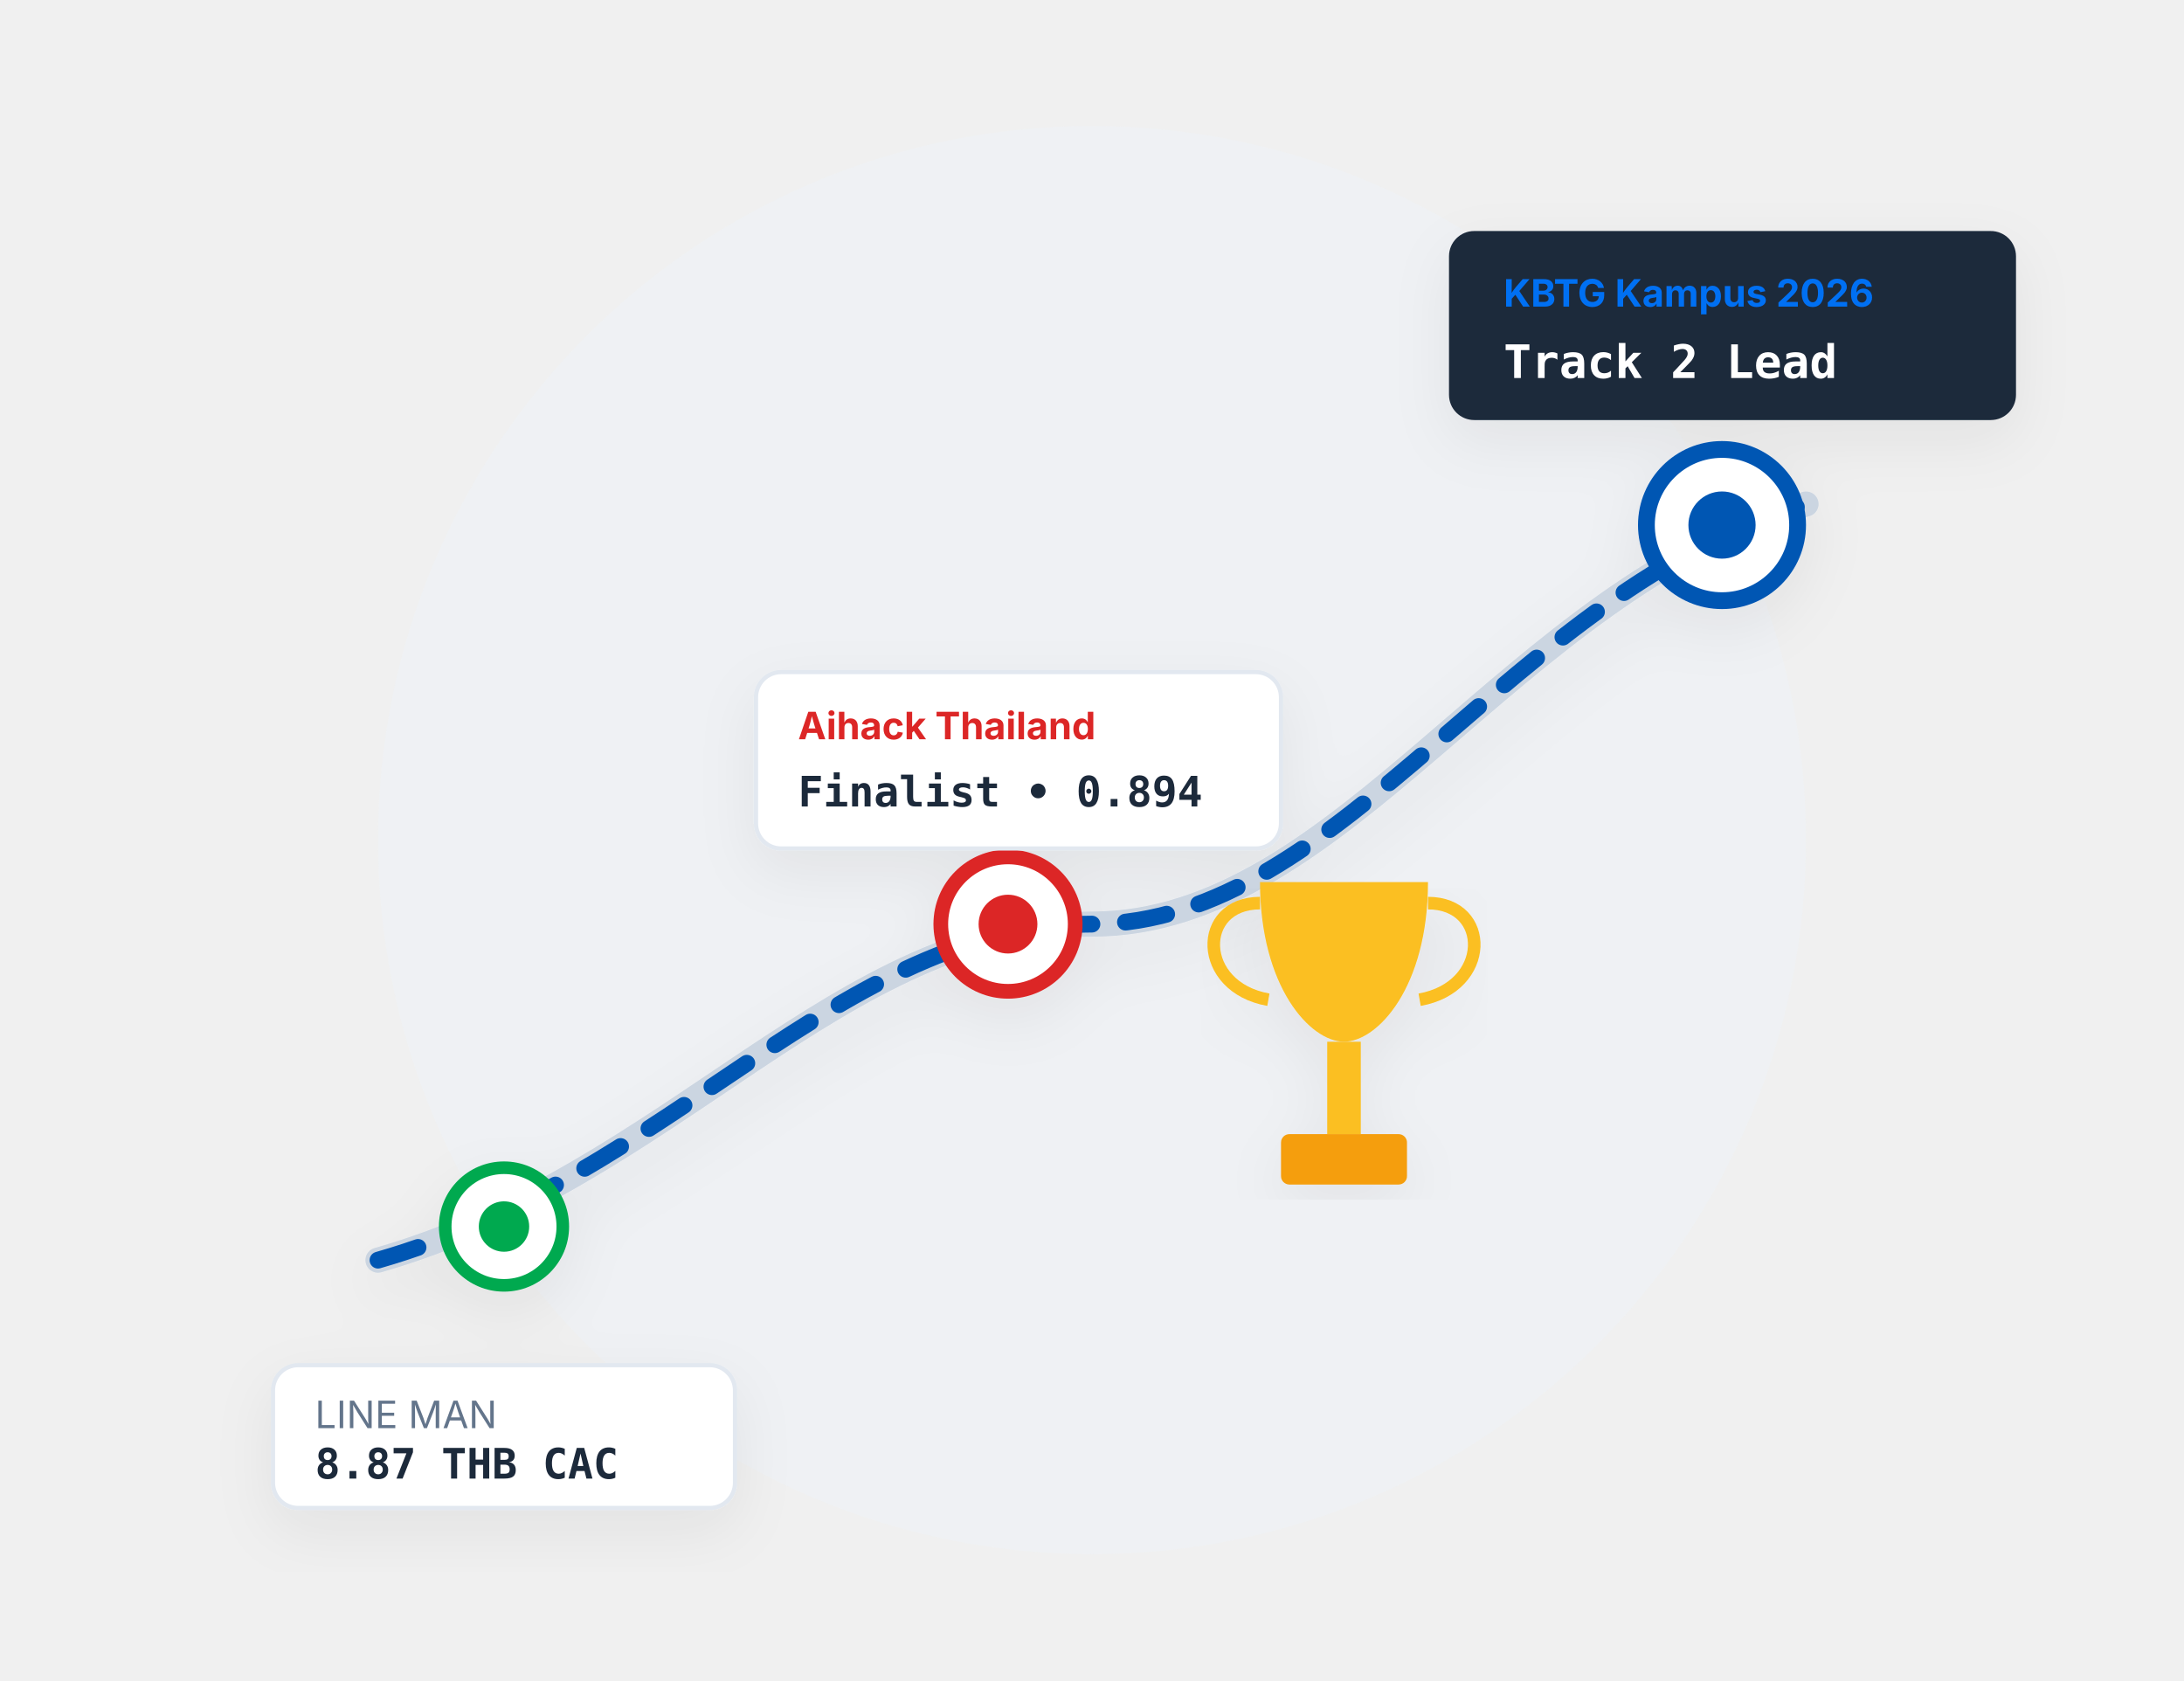
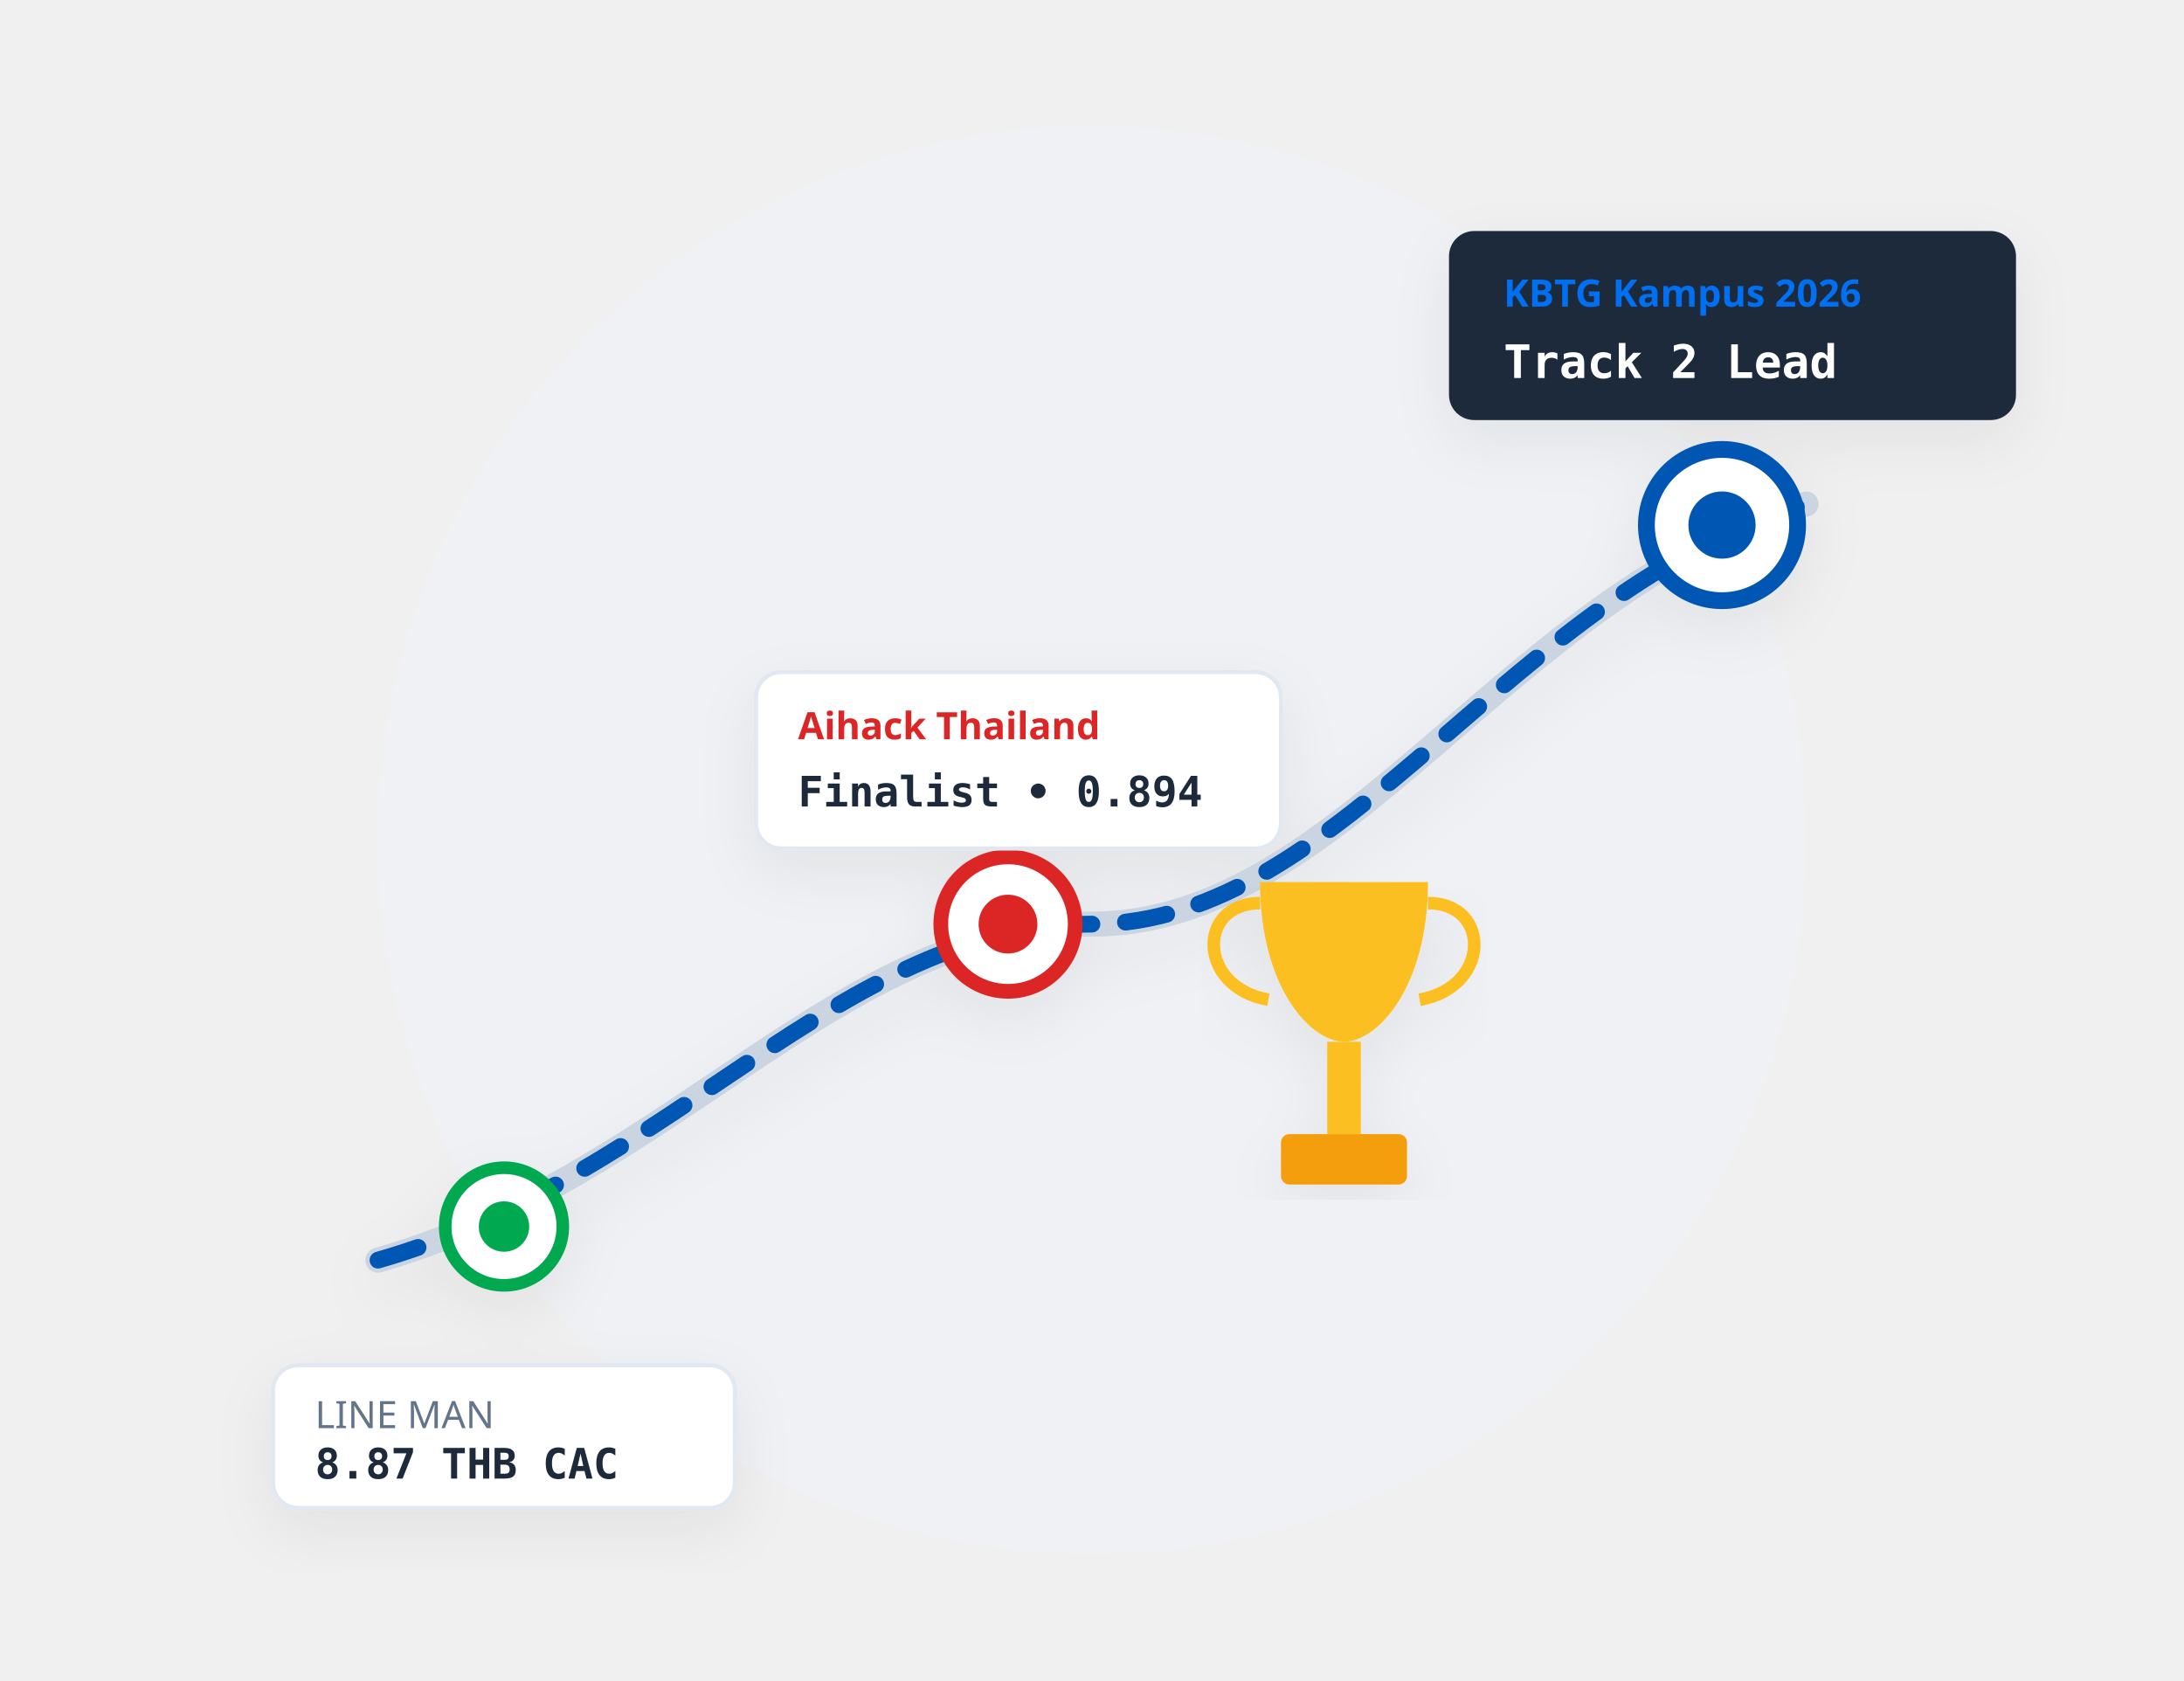
<svg xmlns="http://www.w3.org/2000/svg" viewBox="0 0 520 400" width="100%" height="100%">
  <defs>
    <filter id="shadowExp" x="-5%" y="-5%" width="110%" height="110%">
      <feDropShadow dx="0" dy="5" stdDeviation="7" flood-color="#000" flood-opacity="0.06" />
    </filter>
  </defs>
  <circle cx="260" cy="200" r="170" fill="#EEF2F6" opacity="0.6" />
  <g filter="url(#shadowExp)">
    <path d="M90,300 C160,280 200,220 260,220 C320,220 360,140 430,120" fill="none" stroke="#CBD5E1" stroke-width="6" stroke-linecap="round" />
    <path d="M90,300 C160,280 200,220 260,220 C320,220 360,140 430,120" fill="none" stroke="#0056B3" stroke-width="4" stroke-dasharray="10 8" stroke-linecap="round" />
    <circle cx="120" cy="292" r="14" fill="#FFFFFF" stroke="#00A950" stroke-width="3" />
    <circle cx="120" cy="292" r="6" fill="#00A950" />
    <rect x="65" y="325" width="110" height="34" rx="6" fill="#FFFFFF" stroke="#E2E8F0" stroke-width="1" />
-     <text x="75" y="340" font-family="'Inter', sans-serif" font-size="9" fill="#64748B">LINE MAN</text>
-     <text x="75" y="352" font-family="'JetBrains Mono', monospace" font-size="10" fill="#1E293B" font-weight="700">8.87 THB CAC</text>
+     <text x="75" y="340" font-family="'Slender Geist', 'Geist', sans-serif" font-size="9" fill="#64748B">LINE MAN</text>
+     <text x="75" y="352" font-family="'Geist Mono', 'Slender Geist', monospace" font-size="10" fill="#1E293B" font-weight="700">8.87 THB CAC</text>
    <circle cx="240" cy="220" r="16" fill="#FFFFFF" stroke="#DC2626" stroke-width="3.5" />
    <circle cx="240" cy="220" r="7" fill="#DC2626" />
    <rect x="180" y="160" width="125" height="42" rx="6" fill="#FFFFFF" stroke="#E2E8F0" stroke-width="1" />
-     <text x="190" y="176" font-family="'Inter', sans-serif" font-size="9" fill="#DC2626" font-weight="700">Aihack Thailand</text>
-     <text x="190" y="192" font-family="'JetBrains Mono', monospace" font-size="10" fill="#1E293B" font-weight="700">Finalist • 0.894</text>
+     <text x="190" y="176" font-family="'Slender Geist', 'Geist', sans-serif" font-size="9" fill="#DC2626" font-weight="700">Aihack Thailand</text>
+     <text x="190" y="192" font-family="'Geist Mono', 'Slender Geist', monospace" font-size="10" fill="#1E293B" font-weight="700">Finalist • 0.894</text>
    <circle cx="410" cy="125" r="18" fill="#FFFFFF" stroke="#0056B3" stroke-width="4" />
    <circle cx="410" cy="125" r="8" fill="#0056B3" />
    <rect x="345" y="55" width="135" height="45" rx="6" fill="#1E293B" />
-     <text x="358" y="73" font-family="'Inter', sans-serif" font-size="9" fill="#0070F3" font-weight="700">KBTG Kampus 2026</text>
-     <text x="358" y="90" font-family="'JetBrains Mono', monospace" font-size="11" fill="#FFFFFF" font-weight="700">Track 2 Lead</text>
+     <text x="358" y="73" font-family="'Slender Geist', 'Geist', sans-serif" font-size="9" fill="#0070F3" font-weight="700">KBTG Kampus 2026</text>
+     <text x="358" y="90" font-family="'Geist Mono', 'Slender Geist', monospace" font-size="11" fill="#FFFFFF" font-weight="700">Track 2 Lead</text>
  </g>
  <g filter="url(#shadowExp)">
    <rect x="305" y="270" width="30" height="12" rx="2" fill="#F59E0B" />
    <rect x="316" y="248" width="8" height="22" fill="#FBBF24" />
    <path d="M300,210 L340,210 C340,235 328,248 320,248 C312,248 300,235 300,210 Z" fill="#FBBF24" />
    <path d="M300,215 C285,215 285,235 302,238" fill="none" stroke="#FBBF24" stroke-width="3" />
    <path d="M340,215 C355,215 355,235 338,238" fill="none" stroke="#FBBF24" stroke-width="3" />
  </g>
</svg>
